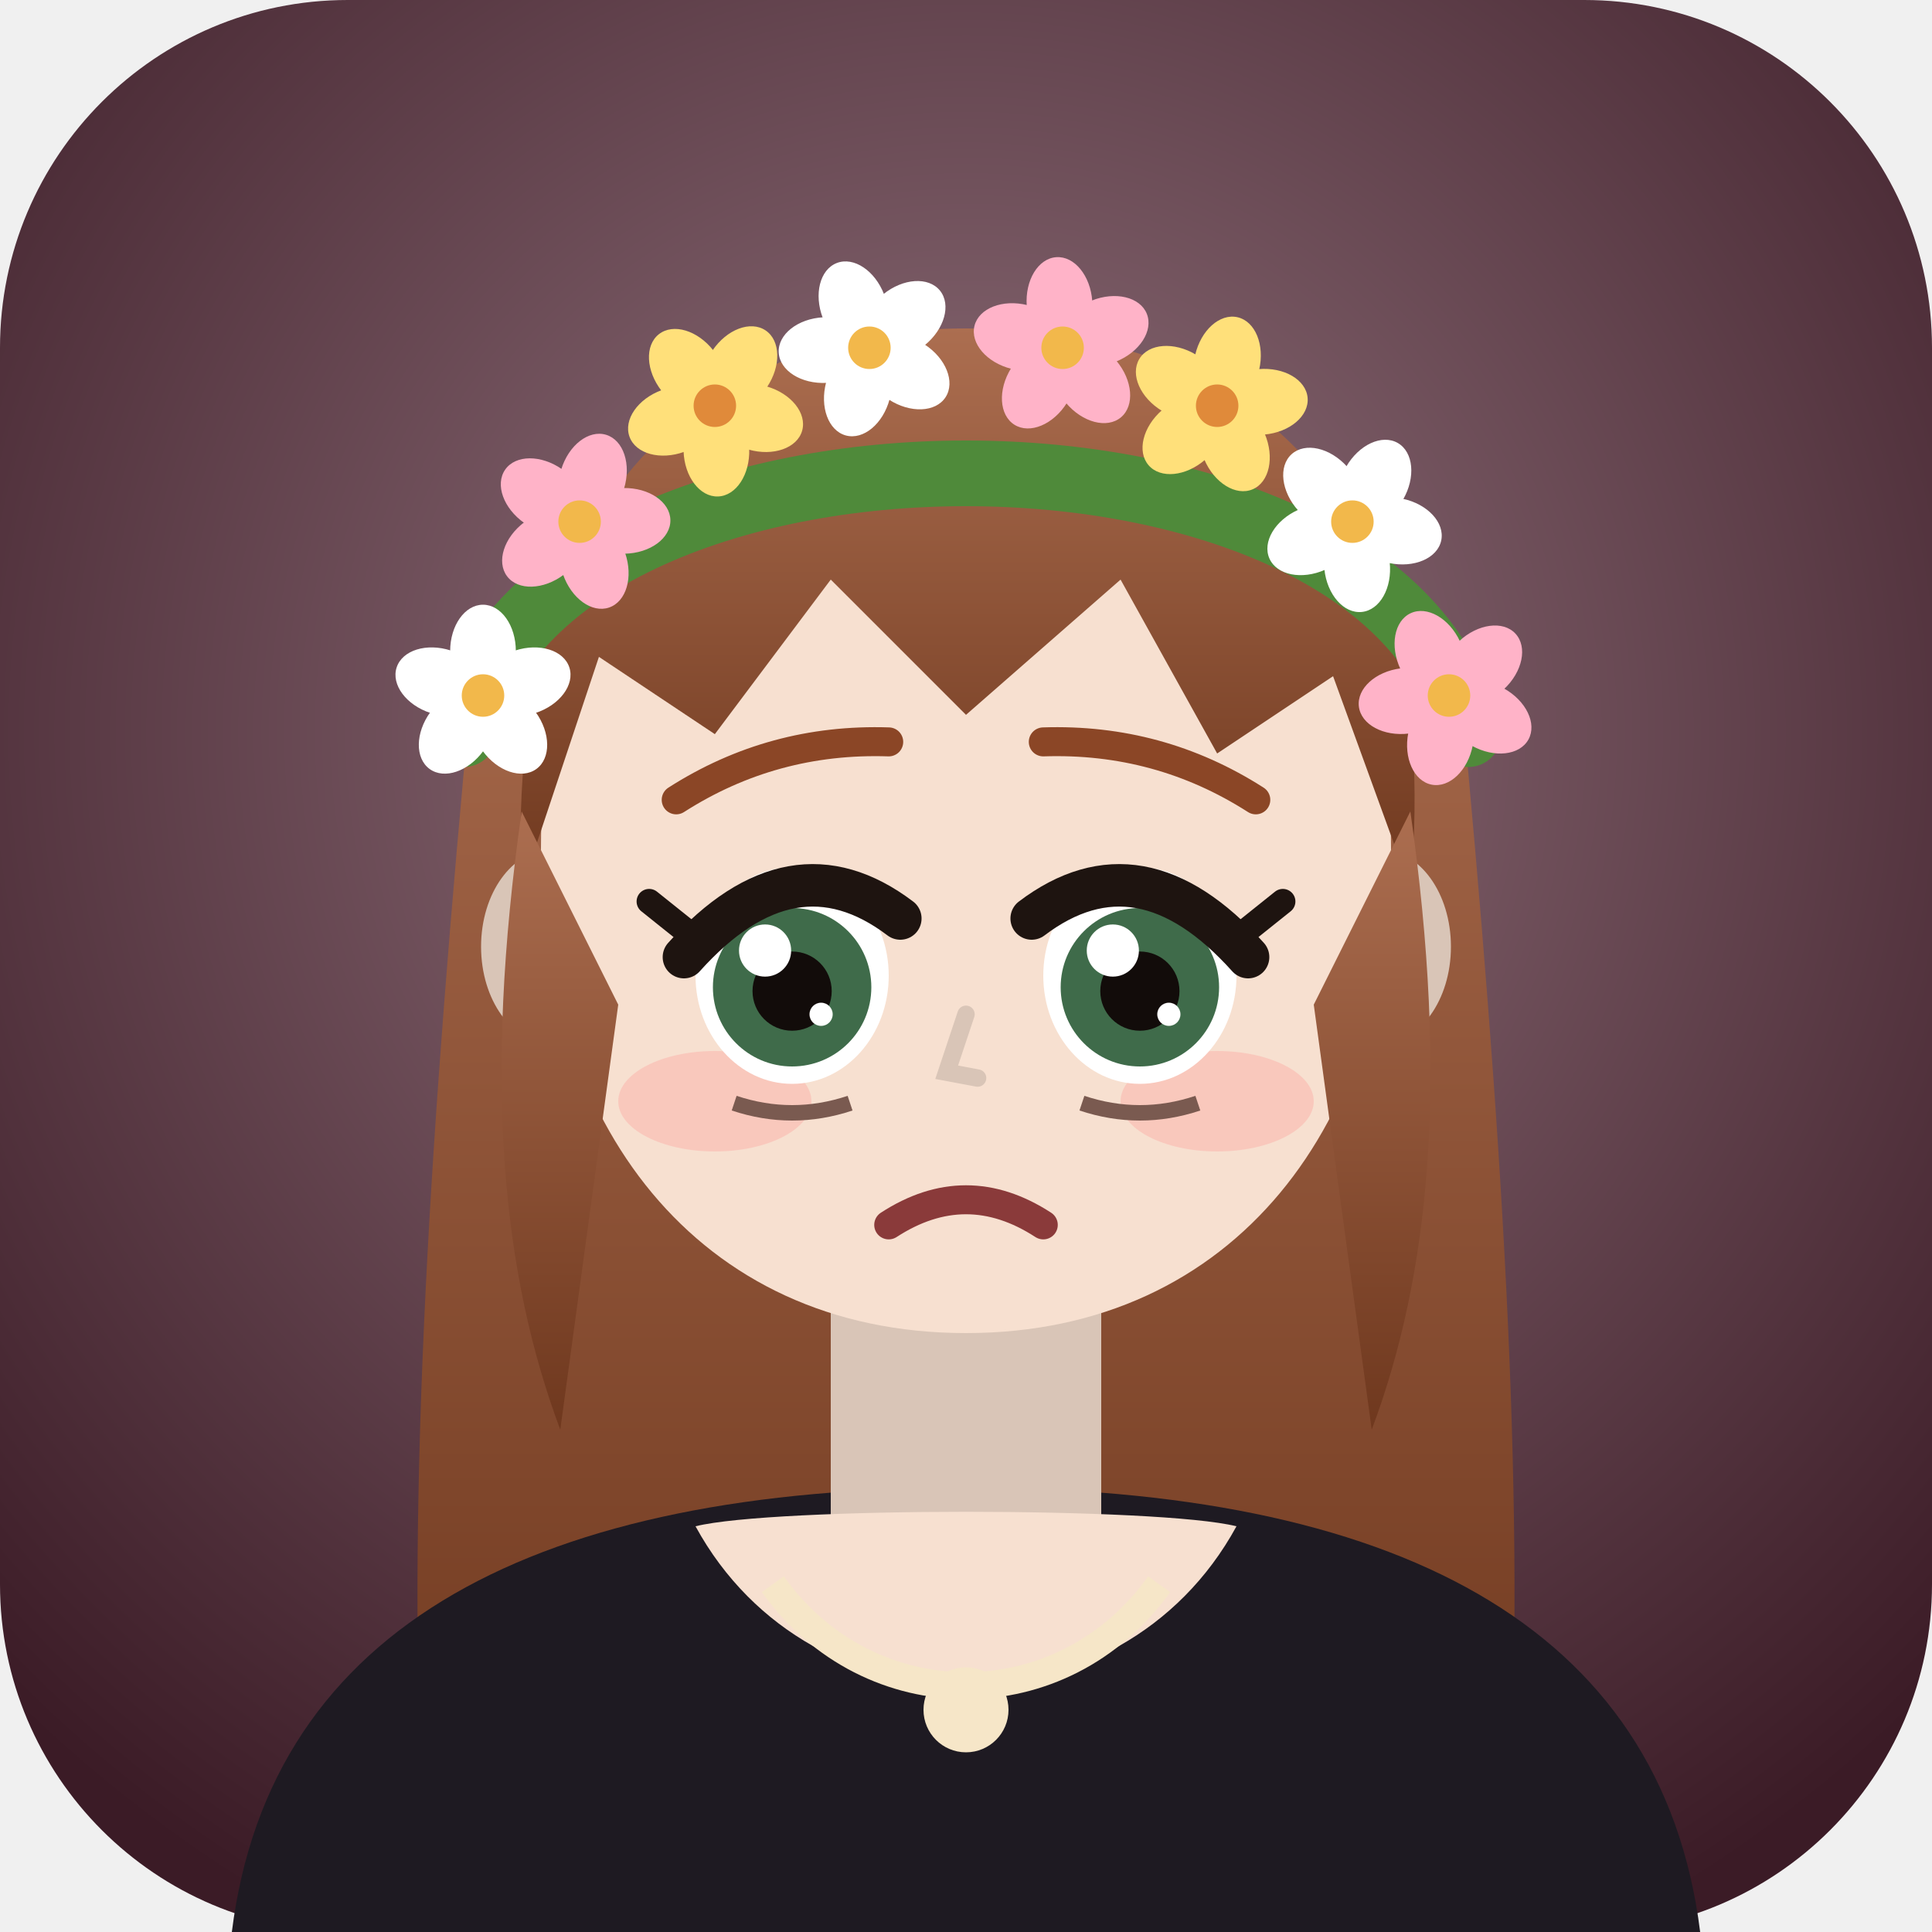
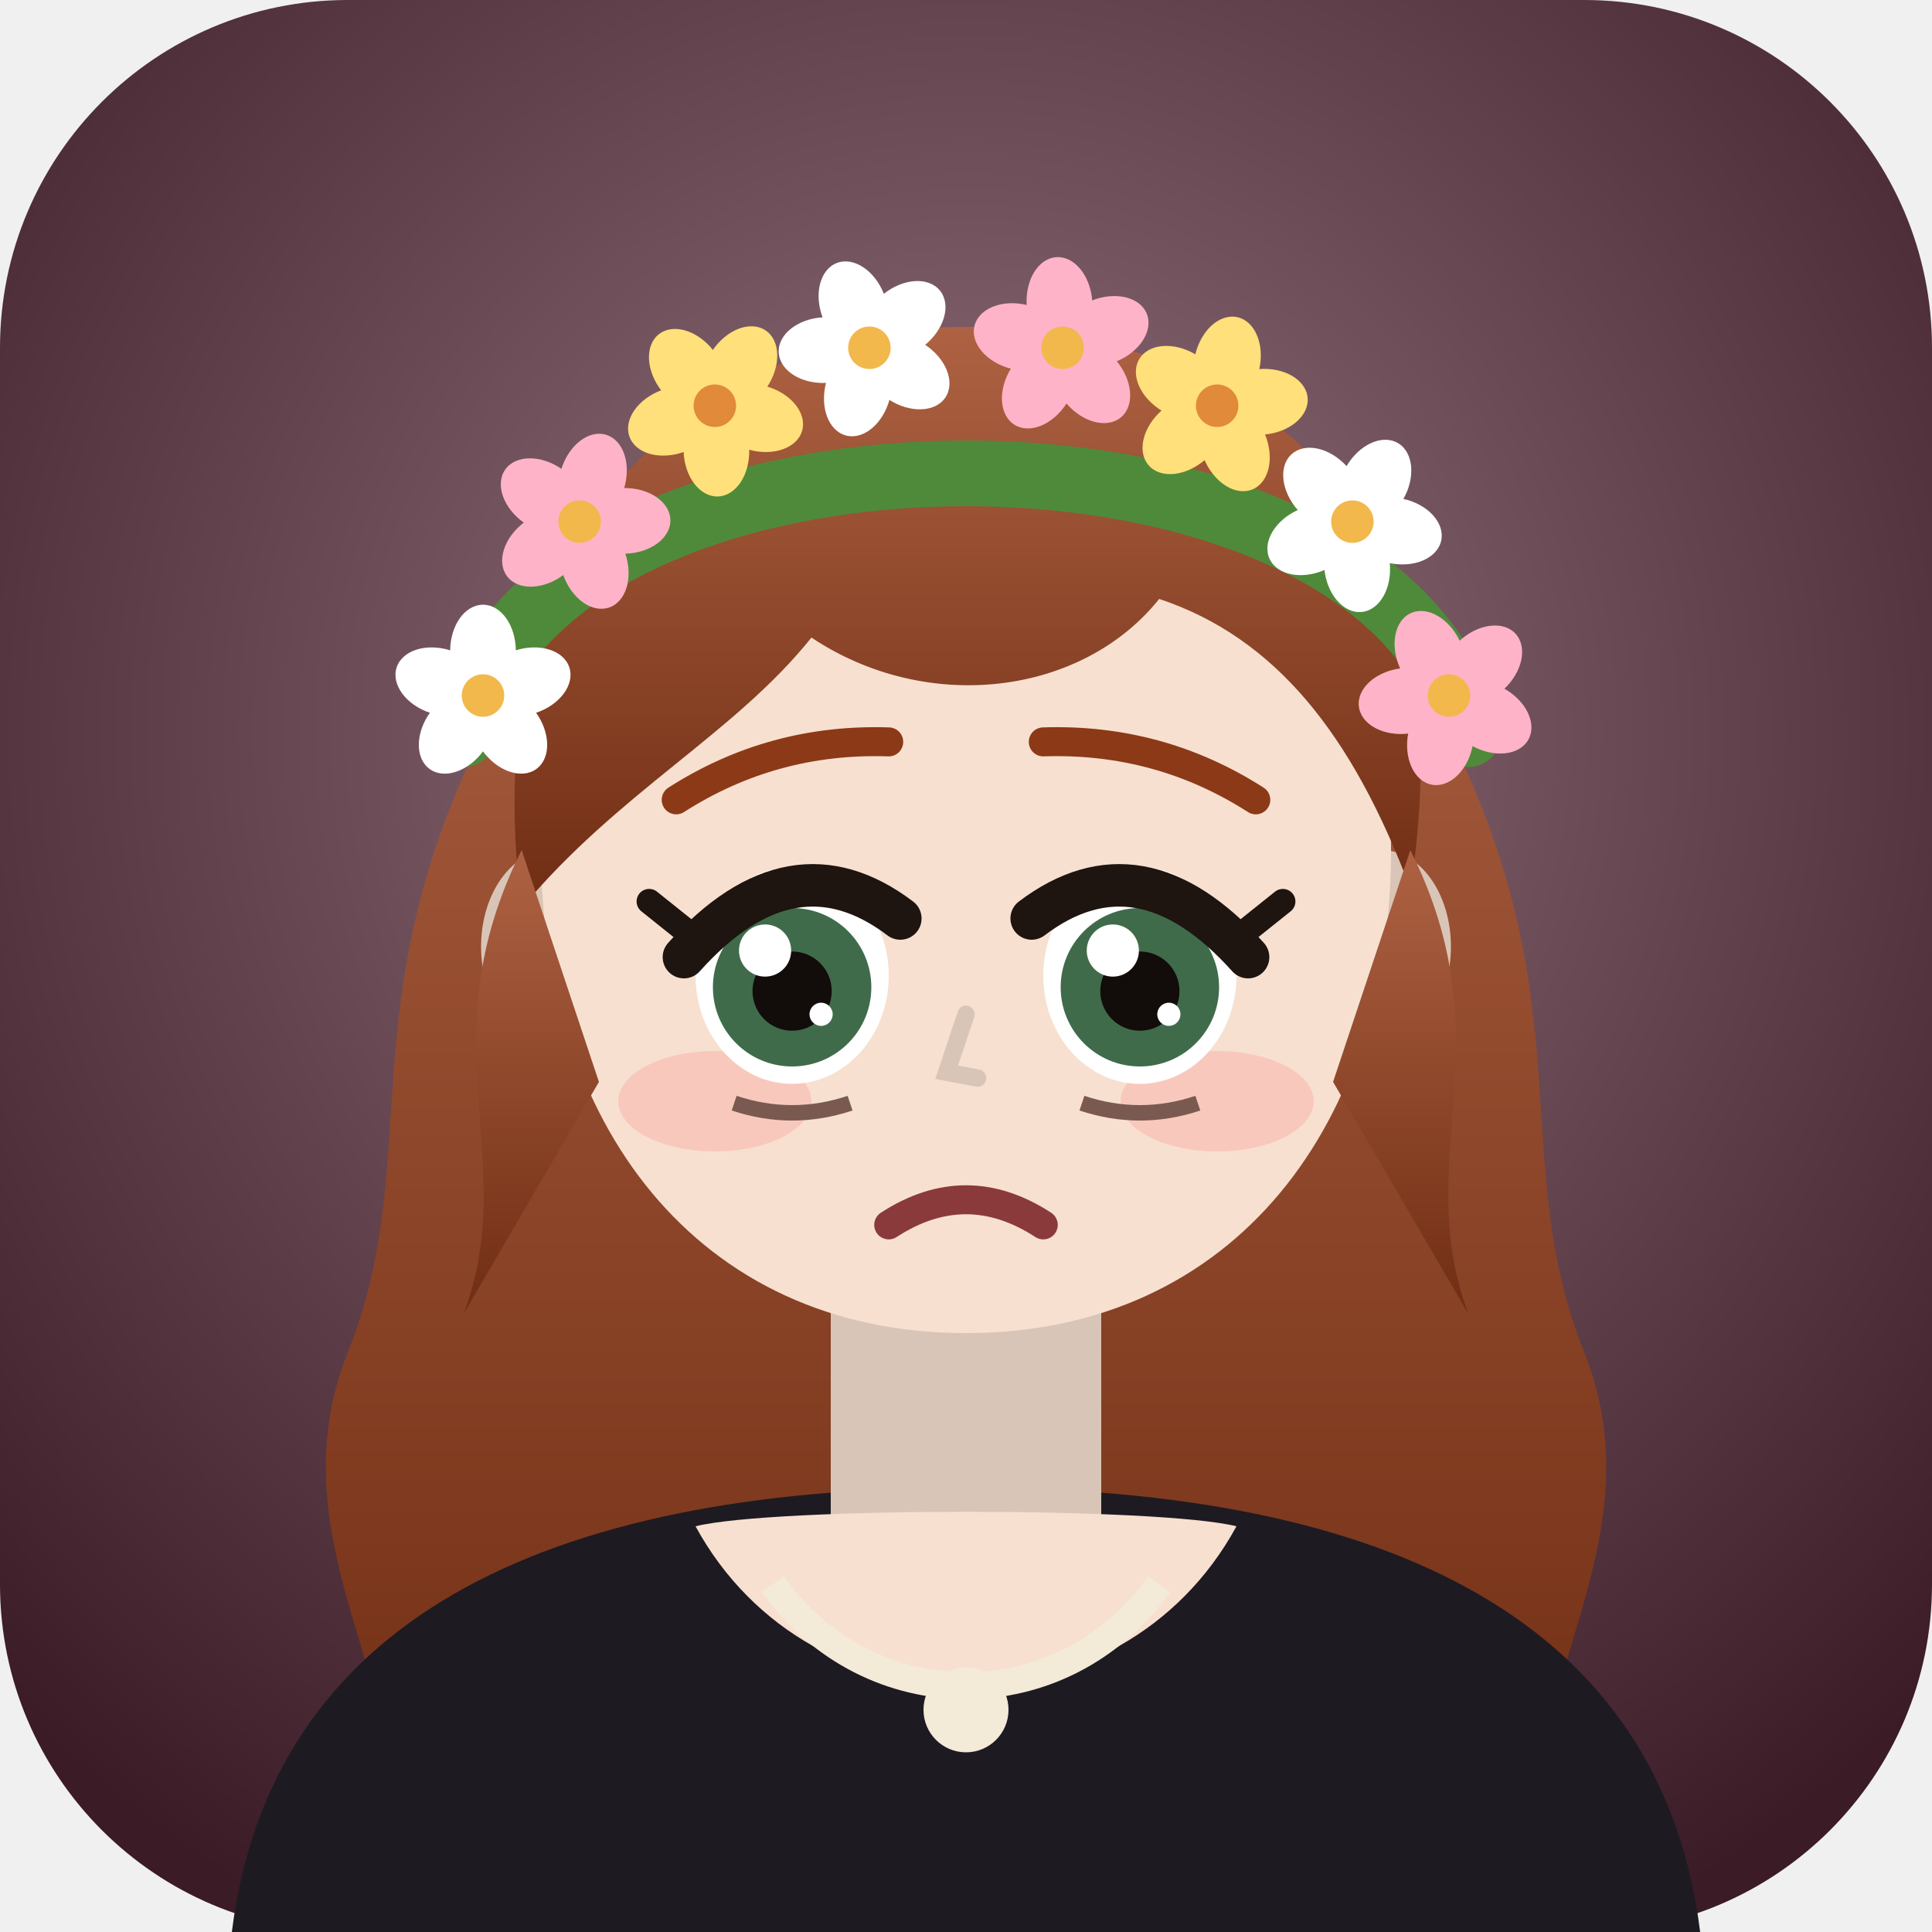
<svg xmlns="http://www.w3.org/2000/svg" class="oface" viewBox="0 0 100 100" width="256" height="256">
  <defs>
    <radialGradient id="fb" cx="50%" cy="38%" r="70%">
      <stop offset="0" stop-color="#94757f" />
      <stop offset="1" stop-color="#3b1b26" />
    </radialGradient>
    <linearGradient id="fh" x1="0" y1="0" x2="0" y2="1">
-       <stop offset="0" stop-color="#ac6e50" />
-       <stop offset="1" stop-color="#6f381e" />
+       <stop offset="0" stop-color="#ae6243" />
+       <stop offset="1" stop-color="#702d13" />
    </linearGradient>
  </defs>
  <rect width="100" height="100" rx="18" fill="url(#fb)" />
-   <path d="M24 40 C22 62 21 80 22 96 L78 96 C79 80 78 62 76 40 C74 18 26 18 24 40 Z" fill="url(#fh)" />
+   <path d="M25 38 C18 52 22 60 18 70 C14 80 22 88 20 96 L80 96 C78 88 86 80 82 70 C78 60 82 52 75 38 C72 16 28 16 25 38 Z" fill="url(#fh)" />
  <path d="M12 100 C14 84 28 77 50 77 C72 77 86 84 88 100 Z" fill="#1e1a22" />
  <path d="M43 62 L57 62 L57 79 C53 82 47 82 43 79 Z" fill="#d9c5b7" />
  <path d="M36 79 C42 90 58 90 64 79 C60 78 40 78 36 79 Z" fill="#f7e0d0" />
-   <path d="M40 82 C45 89 55 89 60 82" stroke="#f6e6c8" stroke-width="1.4" fill="none" />
-   <circle cx="50" cy="88.5" r="2.2" fill="#f6e6c8" />
+   <path d="M40 82 C45 89 55 89 60 82" stroke="#f3ead8" stroke-width="1.4" fill="none" />
+   <circle cx="50" cy="88.5" r="2.2" fill="#f3ead8" />
  <ellipse cx="28.5" cy="49" rx="3.6" ry="5" fill="#d9c5b7" />
  <ellipse cx="71.5" cy="49" rx="3.6" ry="5" fill="#d9c5b7" />
  <path d="M28 44 C28 26 38 21 50 21 C62 21 72 26 72 44 C72 58 64 69 50 69 C36 69 28 58 28 44 Z" fill="#f7e0d0" />
  <ellipse cx="37" cy="57" rx="5" ry="2.6" fill="#ff8a8a" opacity="0.28" />
  <ellipse cx="63" cy="57" rx="5" ry="2.6" fill="#ff8a8a" opacity="0.28" />
  <ellipse cx="41" cy="50.5" rx="5" ry="5.6" fill="#fff" />
  <circle cx="41" cy="51.1" r="4.1" fill="#3f6b4a" />
  <circle cx="41" cy="51.3" r="2.05" fill="#120c0a" />
  <circle cx="39.6" cy="49.2" r="1.35" fill="#fff" />
  <circle cx="42.5" cy="52.5" r=".6" fill="#fff" />
  <path d="M35.4 49.54 Q41 43.3 46.6 47.54" stroke="#1e1410" stroke-width="2.2" fill="none" stroke-linecap="round" />
  <path d="M35.6 48.26 l-2 -1.6" stroke="#1e1410" stroke-width="1.3" stroke-linecap="round" />
  <path d="M38 57.1 Q41 58.1 44 57.1" stroke="#7a5a50" stroke-width=".8" fill="none" />
  <ellipse cx="59" cy="50.5" rx="5" ry="5.6" fill="#fff" />
  <circle cx="59" cy="51.1" r="4.1" fill="#3f6b4a" />
  <circle cx="59" cy="51.3" r="2.05" fill="#120c0a" />
  <circle cx="57.6" cy="49.2" r="1.35" fill="#fff" />
  <circle cx="60.5" cy="52.5" r=".6" fill="#fff" />
  <path d="M53.4 47.54 Q59 43.3 64.6 49.54" stroke="#1e1410" stroke-width="2.2" fill="none" stroke-linecap="round" />
  <path d="M64.4 48.26 l2 -1.6" stroke="#1e1410" stroke-width="1.3" stroke-linecap="round" />
  <path d="M56 57.1 Q59 58.1 62 57.1" stroke="#7a5a50" stroke-width=".8" fill="none" />
-   <path d="M35 41.4 Q40 38.2 46 38.4" stroke="#8b4626" stroke-width="1.5" fill="none" stroke-linecap="round" />
-   <path d="M54 38.4 Q60 38.2 65 41.4" stroke="#8b4626" stroke-width="1.5" fill="none" stroke-linecap="round" />
+   <path d="M35 41.4 Q40 38.2 46 38.4" stroke="#8c3917" stroke-width="1.5" fill="none" stroke-linecap="round" />
+   <path d="M54 38.4 Q60 38.2 65 41.4" stroke="#8c3917" stroke-width="1.5" fill="none" stroke-linecap="round" />
  <path d="M50 52.5 l-1 3 l1.6 .3" stroke="#d9c5b7" stroke-width=".9" fill="none" stroke-linecap="round" />
  <path d="M46 63.4 Q50 60.8 54 63.4" stroke="#8a3a3a" stroke-width="1.5" fill="none" stroke-linecap="round" />
-   <path d="M27 46 C26 24 38 17 50 17 C63 17 75 24 73 46 L69 35 L63 39 L58 30 L50 37 L43 30 L37 38 L31 34 Z" fill="url(#fh)" />
-   <path d="M27 42 C25 56 26 66 29 74 L32 52 Z M73 42 C75 56 74 66 71 74 L68 52 Z" fill="url(#fh)" />
+   <path d="M27 47 C24 24 40 16 52 17 C66 18 76 27 73 46 C70 38 66 33 60 31 C56 36 48 37 42 33 C38 38 32 41 27 47 Z" fill="url(#fh)" />
+   <path d="M27 44 C22 54 27 60 24 68 L31 56 Z M73 44 C78 54 73 60 76 68 L69 56 Z" fill="url(#fh)" />
  <path d="M24 38 C28 20 72 20 76 38" stroke="#4f8a3a" stroke-width="3.4" fill="none" stroke-linecap="round" />
  <g transform="translate(25 36)">
    <ellipse cx="0" cy="-2.3" rx="1.7" ry="2.4" fill="#ffffff" transform="rotate(0)" />
    <ellipse cx="0" cy="-2.3" rx="1.7" ry="2.4" fill="#ffffff" transform="rotate(72)" />
    <ellipse cx="0" cy="-2.3" rx="1.7" ry="2.4" fill="#ffffff" transform="rotate(144)" />
    <ellipse cx="0" cy="-2.3" rx="1.7" ry="2.4" fill="#ffffff" transform="rotate(216)" />
    <ellipse cx="0" cy="-2.3" rx="1.7" ry="2.4" fill="#ffffff" transform="rotate(288)" />
    <circle r="1.1" fill="#f2b84b" />
  </g>
  <g transform="translate(30 27)">
    <ellipse cx="0" cy="-2.3" rx="1.7" ry="2.4" fill="#ffb3c8" transform="rotate(17)" />
    <ellipse cx="0" cy="-2.3" rx="1.7" ry="2.4" fill="#ffb3c8" transform="rotate(89)" />
    <ellipse cx="0" cy="-2.3" rx="1.7" ry="2.4" fill="#ffb3c8" transform="rotate(161)" />
    <ellipse cx="0" cy="-2.3" rx="1.7" ry="2.4" fill="#ffb3c8" transform="rotate(233)" />
    <ellipse cx="0" cy="-2.3" rx="1.7" ry="2.4" fill="#ffb3c8" transform="rotate(305)" />
    <circle r="1.1" fill="#f2b84b" />
  </g>
  <g transform="translate(37 21)">
    <ellipse cx="0" cy="-2.3" rx="1.7" ry="2.4" fill="#ffe07a" transform="rotate(34)" />
    <ellipse cx="0" cy="-2.3" rx="1.7" ry="2.4" fill="#ffe07a" transform="rotate(106)" />
    <ellipse cx="0" cy="-2.3" rx="1.7" ry="2.4" fill="#ffe07a" transform="rotate(178)" />
    <ellipse cx="0" cy="-2.3" rx="1.7" ry="2.4" fill="#ffe07a" transform="rotate(250)" />
    <ellipse cx="0" cy="-2.3" rx="1.7" ry="2.4" fill="#ffe07a" transform="rotate(322)" />
    <circle r="1.1" fill="#e08a3a" />
  </g>
  <g transform="translate(45 18)">
    <ellipse cx="0" cy="-2.3" rx="1.7" ry="2.4" fill="#ffffff" transform="rotate(51)" />
    <ellipse cx="0" cy="-2.3" rx="1.7" ry="2.4" fill="#ffffff" transform="rotate(123)" />
    <ellipse cx="0" cy="-2.3" rx="1.7" ry="2.4" fill="#ffffff" transform="rotate(195)" />
    <ellipse cx="0" cy="-2.3" rx="1.7" ry="2.4" fill="#ffffff" transform="rotate(267)" />
    <ellipse cx="0" cy="-2.3" rx="1.7" ry="2.4" fill="#ffffff" transform="rotate(339)" />
    <circle r="1.1" fill="#f2b84b" />
  </g>
  <g transform="translate(55 18)">
    <ellipse cx="0" cy="-2.3" rx="1.7" ry="2.4" fill="#ffb3c8" transform="rotate(68)" />
    <ellipse cx="0" cy="-2.3" rx="1.7" ry="2.4" fill="#ffb3c8" transform="rotate(140)" />
    <ellipse cx="0" cy="-2.3" rx="1.7" ry="2.4" fill="#ffb3c8" transform="rotate(212)" />
    <ellipse cx="0" cy="-2.3" rx="1.7" ry="2.4" fill="#ffb3c8" transform="rotate(284)" />
    <ellipse cx="0" cy="-2.3" rx="1.7" ry="2.4" fill="#ffb3c8" transform="rotate(356)" />
    <circle r="1.1" fill="#f2b84b" />
  </g>
  <g transform="translate(63 21)">
    <ellipse cx="0" cy="-2.3" rx="1.7" ry="2.4" fill="#ffe07a" transform="rotate(85)" />
    <ellipse cx="0" cy="-2.3" rx="1.7" ry="2.4" fill="#ffe07a" transform="rotate(157)" />
    <ellipse cx="0" cy="-2.3" rx="1.7" ry="2.4" fill="#ffe07a" transform="rotate(229)" />
    <ellipse cx="0" cy="-2.3" rx="1.7" ry="2.4" fill="#ffe07a" transform="rotate(301)" />
    <ellipse cx="0" cy="-2.3" rx="1.7" ry="2.4" fill="#ffe07a" transform="rotate(373)" />
    <circle r="1.1" fill="#e08a3a" />
  </g>
  <g transform="translate(70 27)">
    <ellipse cx="0" cy="-2.3" rx="1.7" ry="2.4" fill="#ffffff" transform="rotate(102)" />
    <ellipse cx="0" cy="-2.3" rx="1.7" ry="2.4" fill="#ffffff" transform="rotate(174)" />
    <ellipse cx="0" cy="-2.3" rx="1.7" ry="2.4" fill="#ffffff" transform="rotate(246)" />
    <ellipse cx="0" cy="-2.3" rx="1.7" ry="2.4" fill="#ffffff" transform="rotate(318)" />
    <ellipse cx="0" cy="-2.3" rx="1.7" ry="2.4" fill="#ffffff" transform="rotate(390)" />
    <circle r="1.1" fill="#f2b84b" />
  </g>
  <g transform="translate(75 36)">
    <ellipse cx="0" cy="-2.3" rx="1.7" ry="2.4" fill="#ffb3c8" transform="rotate(119)" />
    <ellipse cx="0" cy="-2.3" rx="1.7" ry="2.4" fill="#ffb3c8" transform="rotate(191)" />
    <ellipse cx="0" cy="-2.3" rx="1.7" ry="2.4" fill="#ffb3c8" transform="rotate(263)" />
    <ellipse cx="0" cy="-2.3" rx="1.7" ry="2.4" fill="#ffb3c8" transform="rotate(335)" />
    <ellipse cx="0" cy="-2.3" rx="1.7" ry="2.4" fill="#ffb3c8" transform="rotate(407)" />
    <circle r="1.1" fill="#f2b84b" />
  </g>
</svg>
